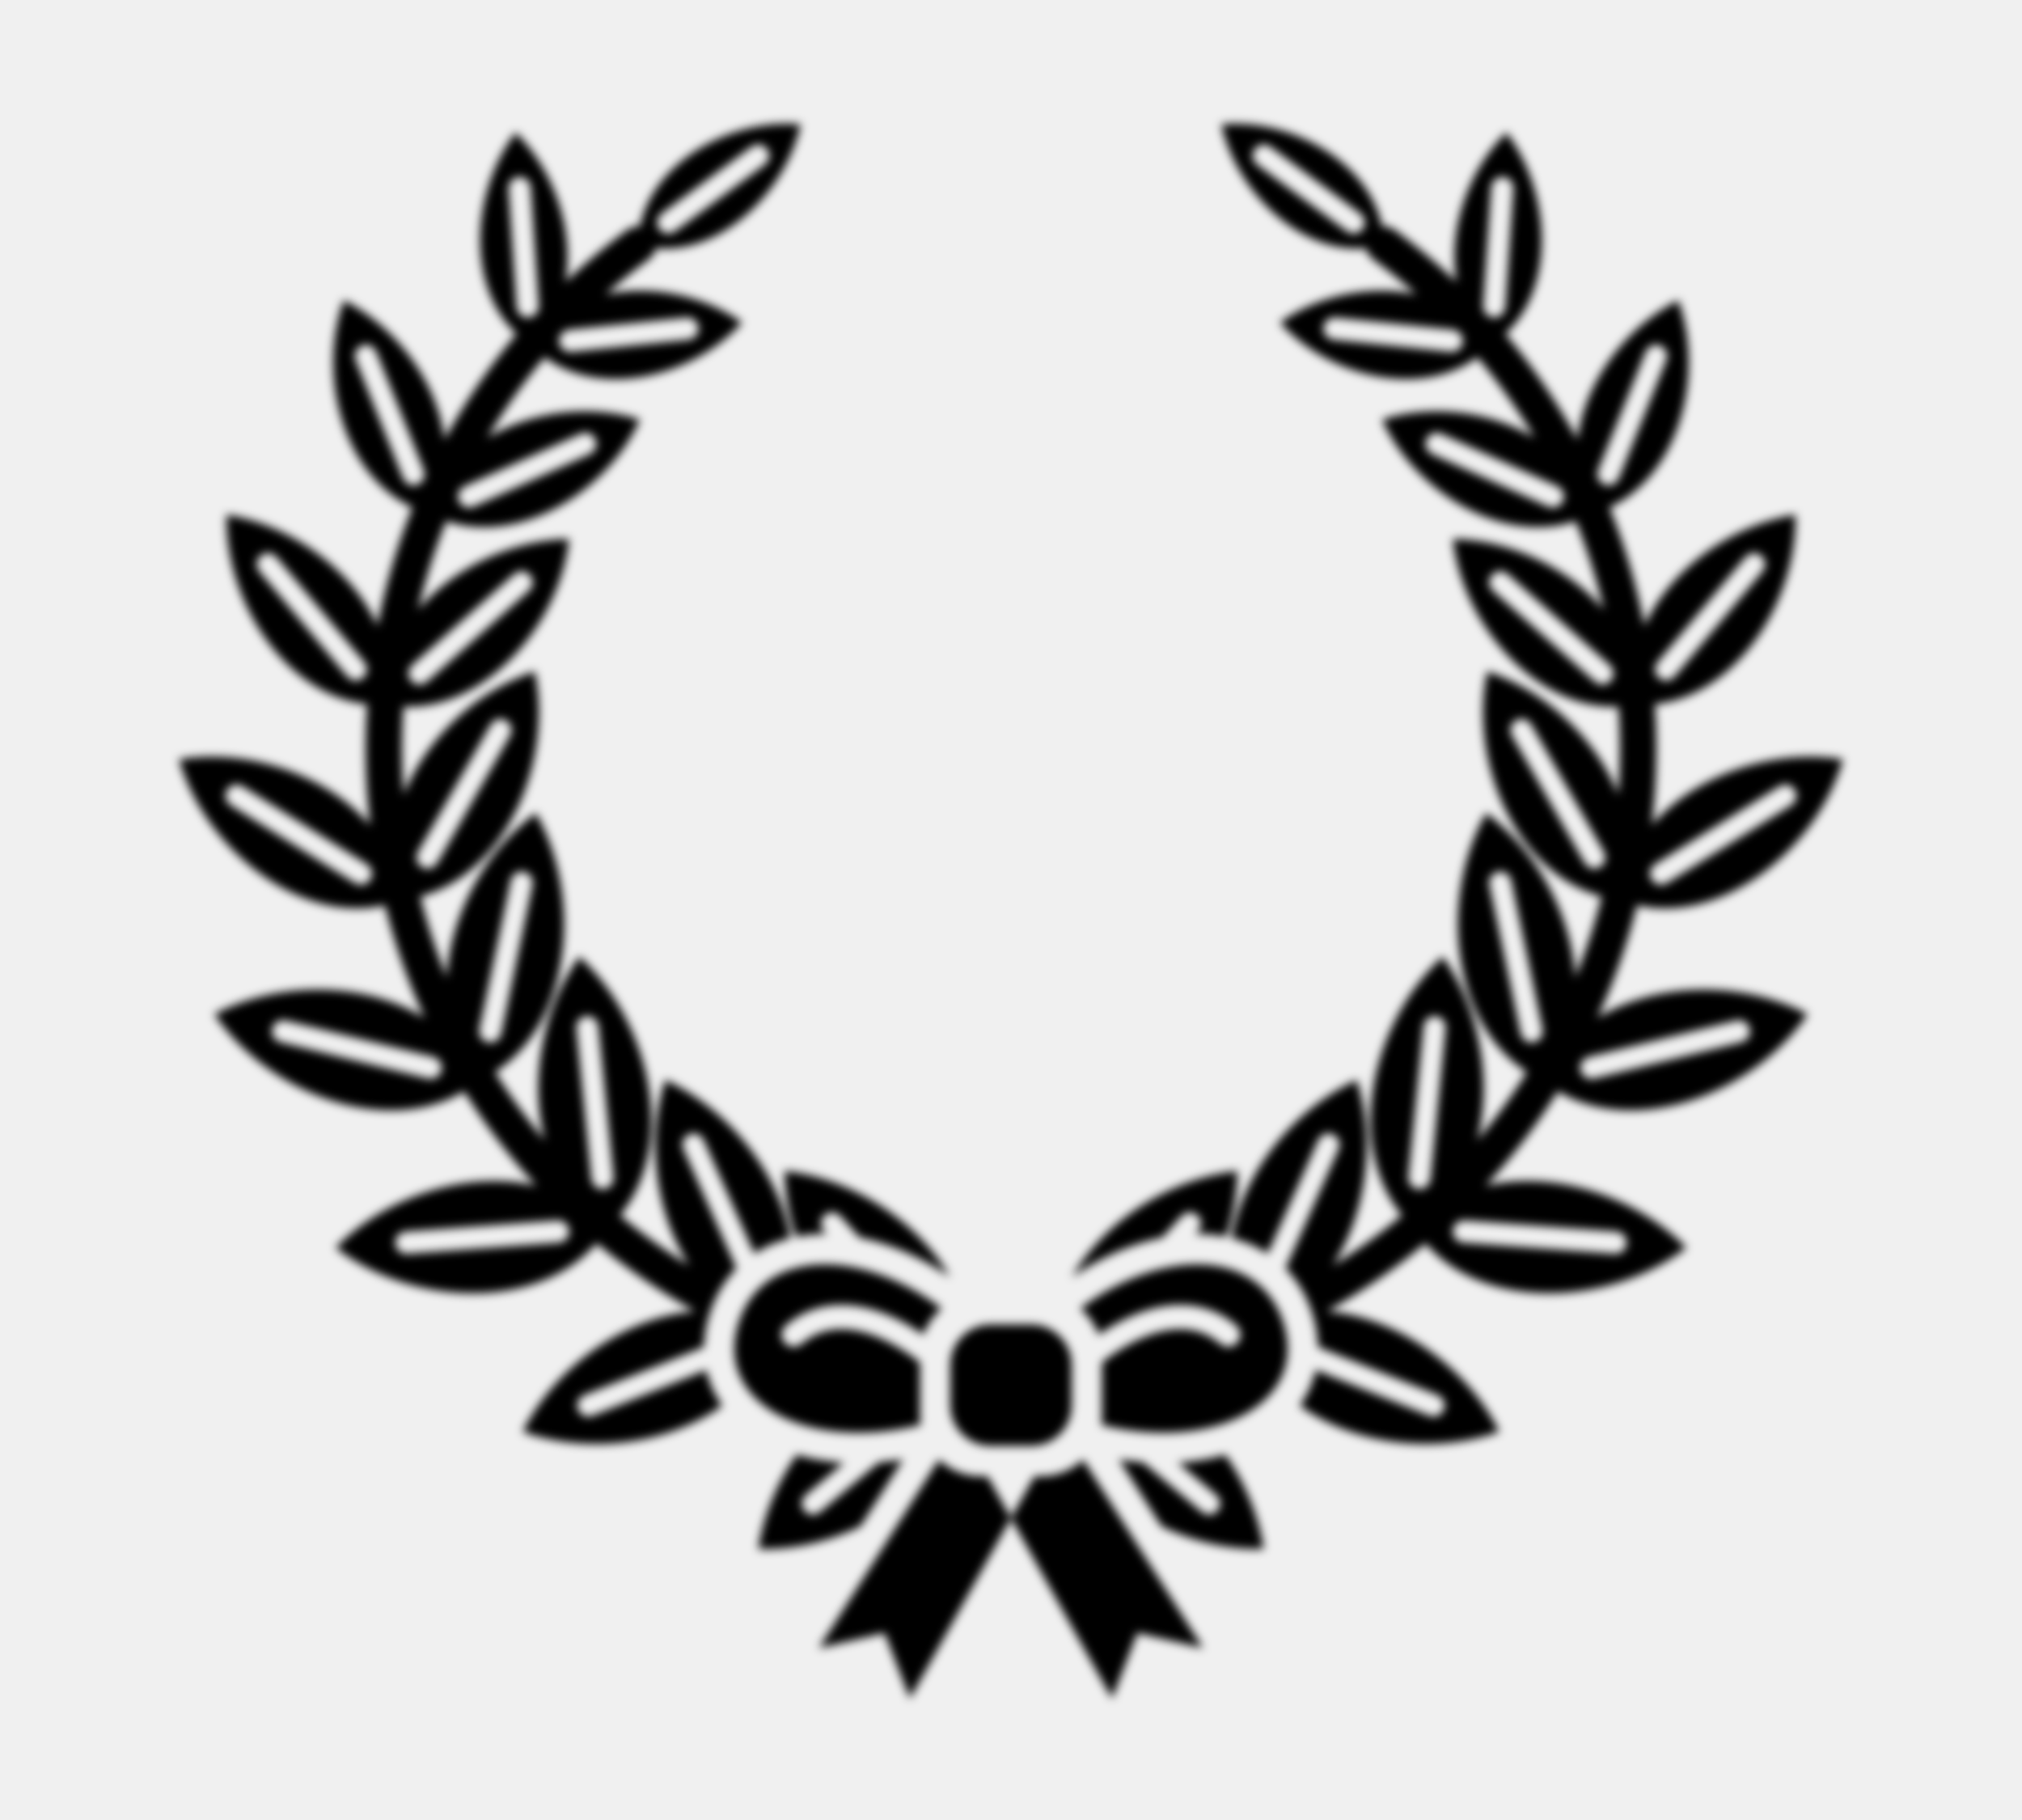
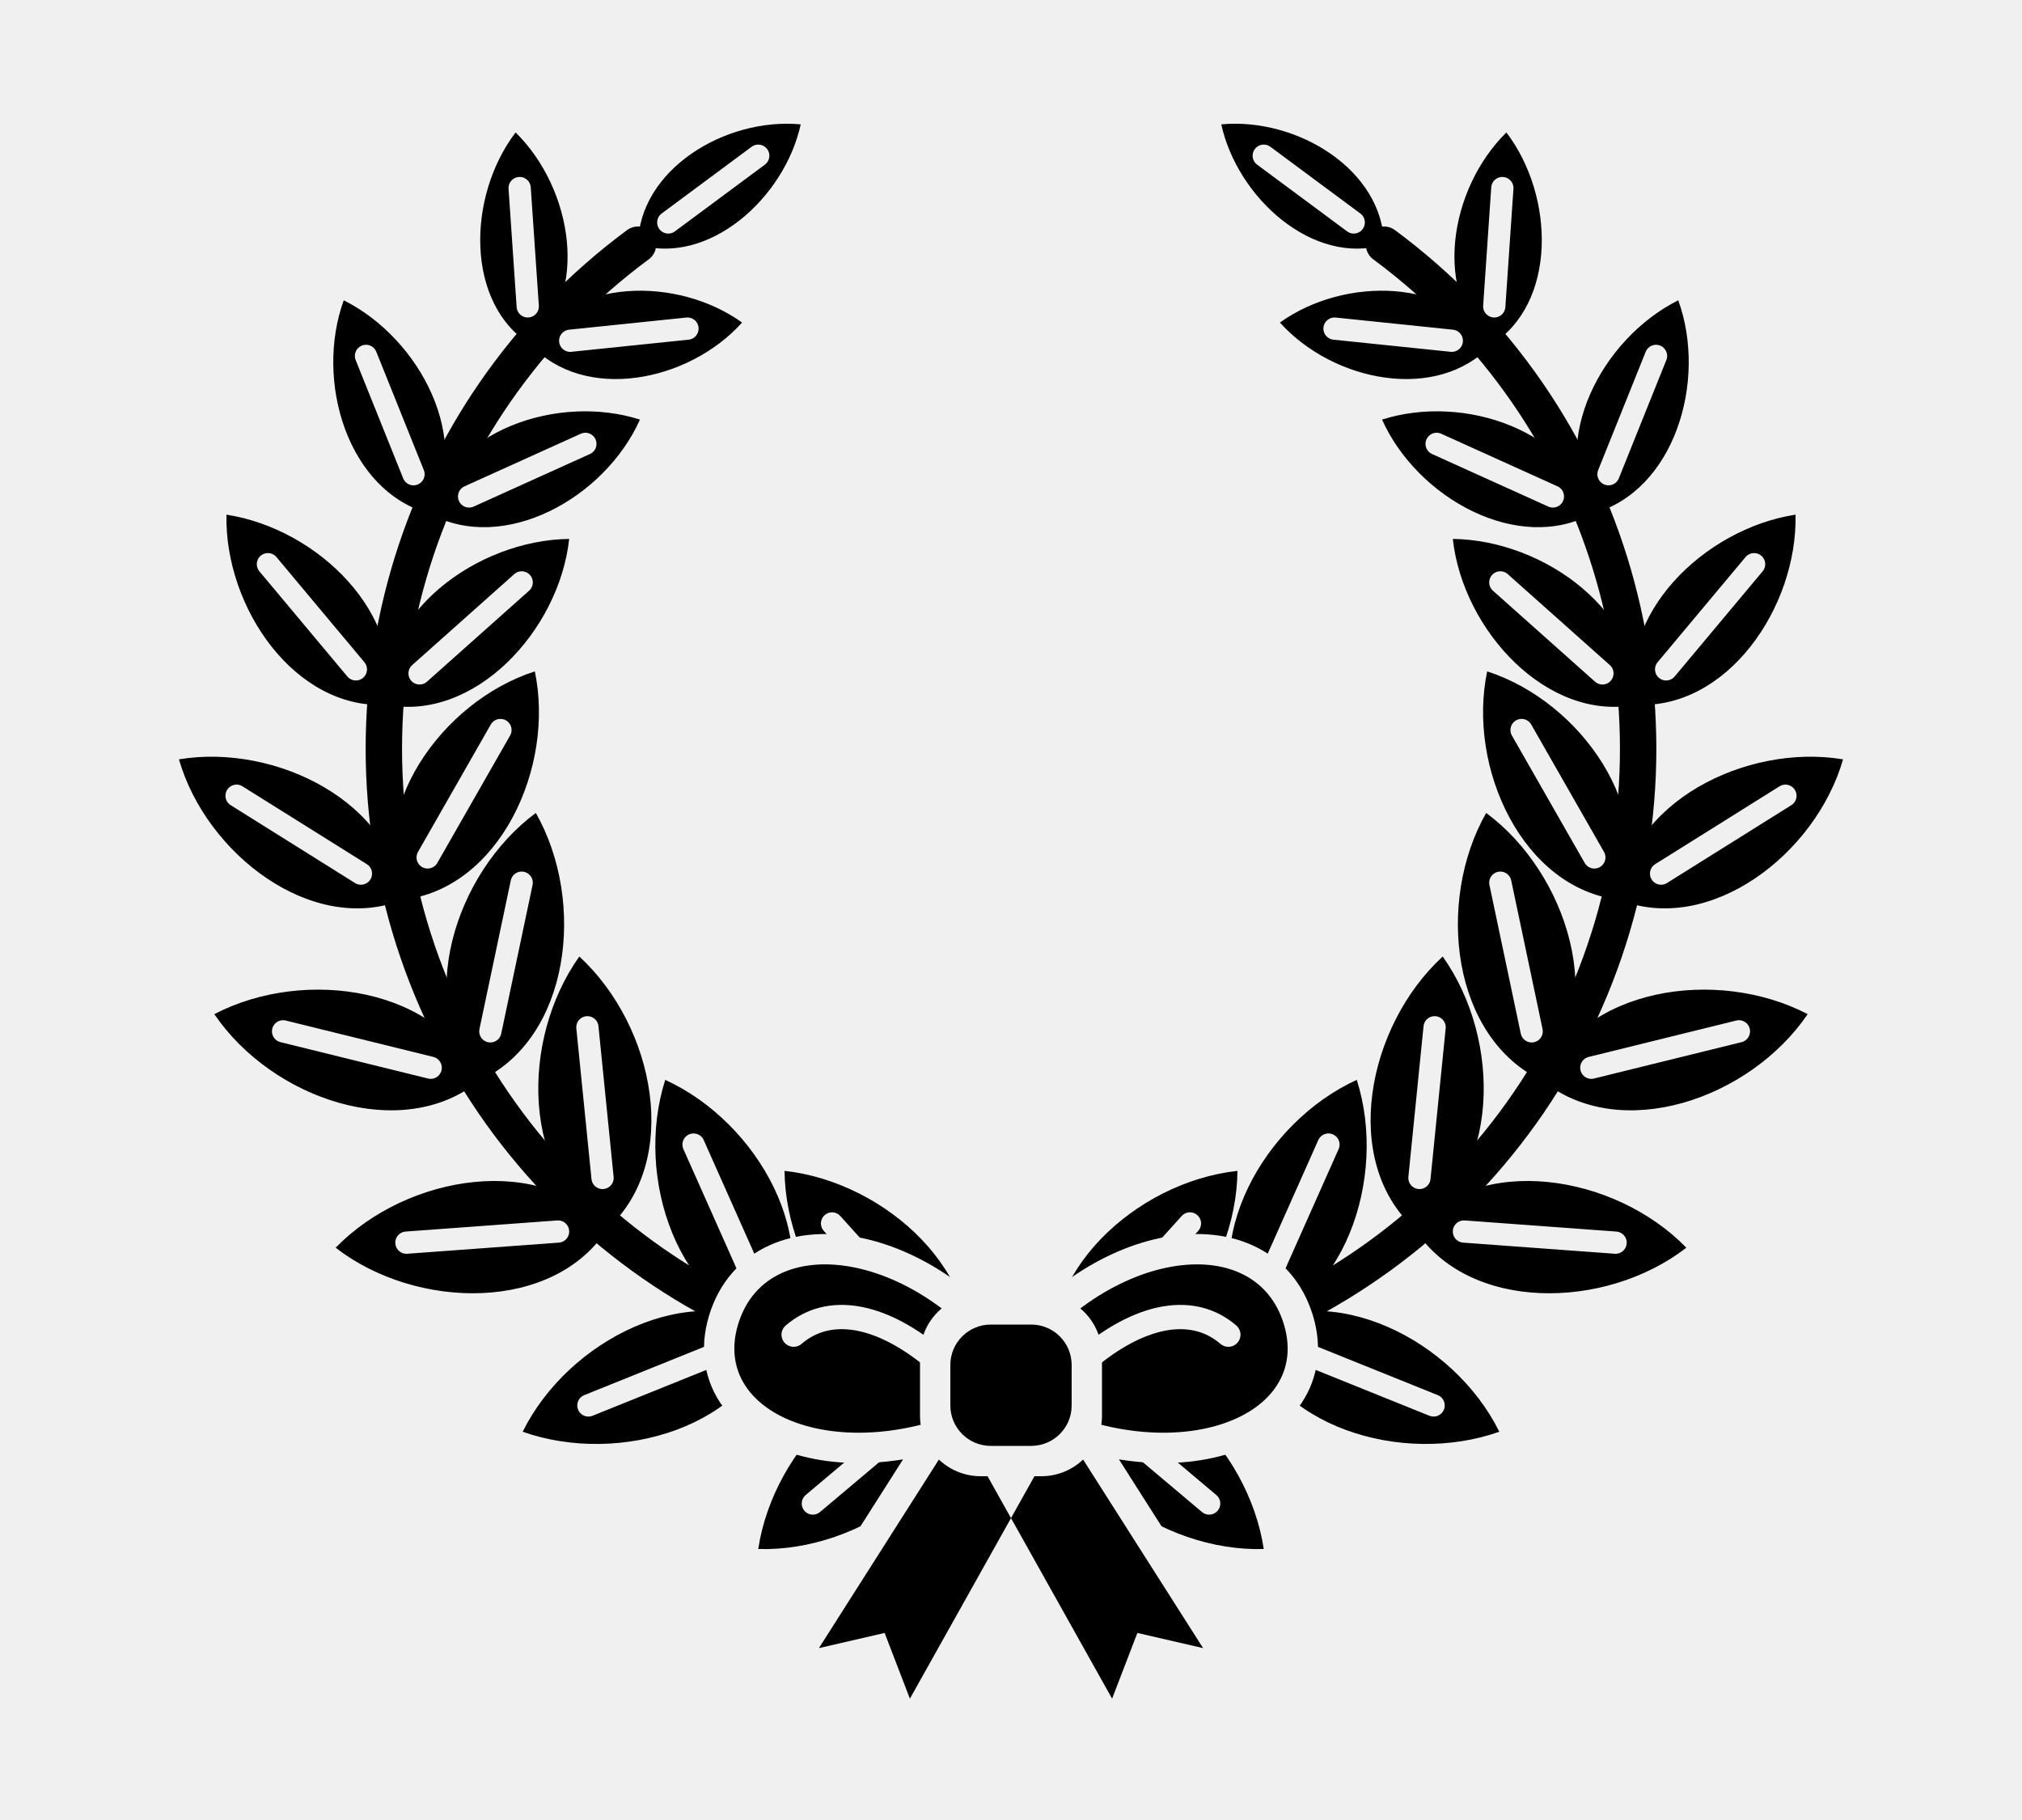
<svg xmlns="http://www.w3.org/2000/svg" viewBox="0 0 200 180">
  <defs>
    <mask id="cut" maskUnits="userSpaceOnUse" x="0" y="0" width="200" height="180">
      <rect width="200" height="180" fill="#fff" />
      <path d="M107.7 132.1L117.7 121M92.3 132.1L82.3 121M108.2 139.1L119.6 148.7M91.8 139.1L80.4 148.7M125.3 126.9L131.4 113.2M74.7 126.9L68.6 113.2M127.9 133.4L141.8 139M72.1 133.4L58.2 139M140.4 116.5L141.9 101.6M59.6 116.5L58.1 101.6M144.8 121.8L159.8 122.9M55.2 121.8L40.2 122.9M151.5 102L148.4 87.3M48.5 102L51.6 87.3M157.4 105.6L172 102M42.6 105.6L28 102M157.7 84.8L150.5 72.2M42.3 84.8L49.5 72.2M164.3 86.4L176.6 78.7M35.7 86.4L23.4 78.7M158.5 66.6L148.4 57.6M41.5 66.6L51.6 57.6M164.8 66.2L173.5 55.8M35.2 66.2L26.5 55.8M153.6 49.1L142.1 43.9M46.4 49.1L57.9 43.9M159.1 46.9L163.8 35.2M40.9 46.9L36.2 35.2M143.6 33.7L132 32.5M56.4 33.7L68 32.5M147.8 30.3L148.6 18.6M52.2 30.3L51.4 18.6M133.9 22L125 15.4M66.1 22L75 15.4" fill="none" stroke="#000" stroke-width="2.2" stroke-linecap="round" />
      <g stroke="#000" stroke-width="6" stroke-linejoin="round">
        <path d="M100 137C92 124 76 121 73 131C70 141 86 146 100 137ZM100 137C108 124 124 121 127 131C130 141 114 146 100 137ZM95 141L81 163L87.5 161.5L90 168L104 143ZM105 141L119 163L112.5 161.5L110 168L96 143Z" />
        <rect x="94" y="131" width="12" height="12" rx="4" />
      </g>
    </mask>
    <mask id="bow" maskUnits="userSpaceOnUse" x="0" y="0" width="200" height="180">
      <rect width="200" height="180" fill="#fff" />
      <path d="M92 134C87 130 82 129 78.5 132M108 134C113 130 118 129 121.5 132" fill="none" stroke="#000" stroke-width="2.4" stroke-linecap="round" />
      <rect x="91" y="128" width="18" height="18" rx="6" />
    </mask>
-     <filter id="soft" x="-5%" y="-5%" width="110%" height="110%">
-       <feGaussianBlur stdDeviation="0.45" />
-     </filter>
  </defs>
-   <g filter="url(#soft)">
+   <g>
    <g mask="url(#cut)">
      <path d="M93.5 135.7A62 62 0 0 0 136.9 24.2M106.5 135.7A62 62 0 0 1 63.1 24.2" fill="none" stroke="#000" stroke-width="3.6" stroke-linecap="round" />
      <path d="M104.3 135.8C102.4 126.1 112.3 116.9 122.4 115.8C122.3 125.9 114.2 136.7 104.3 135.8ZM104.3 135.8C114 133.6 123.5 143.2 125 153.2C114.9 153.5 103.8 145.7 104.3 135.8ZM123.2 131.5C118.4 122.8 125 111 134.2 106.8C137.3 116.5 132.9 129.3 123.2 131.5ZM123.2 131.5C131.7 126.4 143.8 132.5 148.3 141.6C138.7 145 125.8 141.1 123.2 131.5ZM139.9 121.5C132.6 114.8 135.2 101.5 142.7 94.6C148.6 102.9 148.4 116.4 139.9 121.5ZM139.9 121.5C146.3 114 159.7 116.1 166.8 123.4C158.8 129.6 145.2 129.8 139.9 121.5ZM152.6 106.9C143.6 102.7 142 89.2 147 80.4C155.1 86.4 159.1 99.4 152.6 106.9ZM152.6 106.9C156.4 97.7 169.8 95.6 178.8 100.3C173.1 108.7 160.3 113.1 152.6 106.9ZM160.2 89C150.6 87.9 145.1 75.9 147.1 66.4C156.4 69.4 163.9 80.2 160.2 89ZM160.2 89C161 79.4 172.7 73.5 182.3 75.1C179.6 84.5 169.1 92.5 160.2 89ZM161.8 69.7C153.1 71.4 144.7 62.4 143.7 53.3C152.8 53.4 162.7 60.7 161.8 69.7ZM161.8 69.7C159.8 60.9 168.5 52.3 177.6 50.9C177.8 60.1 170.8 70.2 161.8 69.7ZM157.5 50.8C150.2 54.8 140.2 49.3 136.7 41.5C144.8 38.9 155.6 42.6 157.5 50.8ZM157.5 50.8C153.2 43.6 158.4 33.5 166 29.7C168.9 37.7 165.6 48.6 157.5 50.8ZM147.5 34.1C142.2 39.8 131.9 37.8 126.6 31.9C133 27.3 143.5 27.5 147.5 34.1ZM147.5 34.1C141.7 29.1 143.3 18.7 149 13.1C153.8 19.4 154 30 147.5 34.1ZM136.9 24.2C129.9 26.3 122.4 19.6 120.8 12.3C128.3 11.6 136.8 16.8 136.9 24.2Z" />
      <path d="M95.7 135.8C97.6 126.1 87.7 116.9 77.6 115.8C77.7 125.9 85.8 136.7 95.7 135.8ZM95.7 135.8C86 133.6 76.5 143.2 75 153.2C85.1 153.5 96.2 145.7 95.7 135.8ZM76.8 131.5C81.6 122.8 75 111 65.8 106.8C62.7 116.5 67.1 129.3 76.8 131.5ZM76.8 131.5C68.3 126.4 56.2 132.5 51.7 141.6C61.3 145 74.2 141.1 76.8 131.5ZM60.1 121.5C67.4 114.8 64.8 101.5 57.3 94.6C51.4 102.9 51.6 116.4 60.1 121.5ZM60.1 121.5C53.7 114 40.3 116.1 33.2 123.4C41.2 129.6 54.8 129.8 60.1 121.5ZM47.4 106.9C56.4 102.7 58 89.2 53 80.4C44.9 86.4 40.9 99.4 47.4 106.9ZM47.4 106.9C43.6 97.7 30.2 95.6 21.2 100.3C26.9 108.7 39.7 113.1 47.4 106.9ZM39.8 89C49.4 87.9 54.9 75.9 52.9 66.4C43.6 69.4 36.1 80.2 39.8 89ZM39.8 89C39 79.4 27.3 73.5 17.7 75.1C20.4 84.5 30.9 92.5 39.8 89ZM38.2 69.7C46.9 71.4 55.3 62.4 56.3 53.3C47.2 53.4 37.3 60.7 38.2 69.7ZM38.2 69.7C40.2 60.9 31.5 52.3 22.4 50.9C22.2 60.1 29.2 70.2 38.2 69.7ZM42.5 50.8C49.8 54.8 59.8 49.3 63.3 41.5C55.2 38.9 44.4 42.6 42.5 50.8ZM42.5 50.8C46.8 43.6 41.6 33.5 34 29.7C31.1 37.7 34.4 48.6 42.5 50.8ZM52.5 34.1C57.8 39.8 68.1 37.8 73.4 31.9C67 27.3 56.5 27.5 52.5 34.1ZM52.5 34.1C58.3 29.1 56.7 18.7 51 13.1C46.2 19.4 46 30 52.5 34.1ZM63.1 24.2C70.1 26.3 77.6 19.6 79.2 12.3C71.7 11.6 63.2 16.8 63.1 24.2Z" />
    </g>
    <path d="M100 137C92 124 76 121 73 131C70 141 86 146 100 137ZM100 137C108 124 124 121 127 131C130 141 114 146 100 137ZM95 141L81 163L87.5 161.5L90 168L104 143ZM105 141L119 163L112.5 161.5L110 168L96 143Z" mask="url(#bow)" />
    <rect x="94" y="131" width="12" height="12" rx="4" />
  </g>
</svg>
